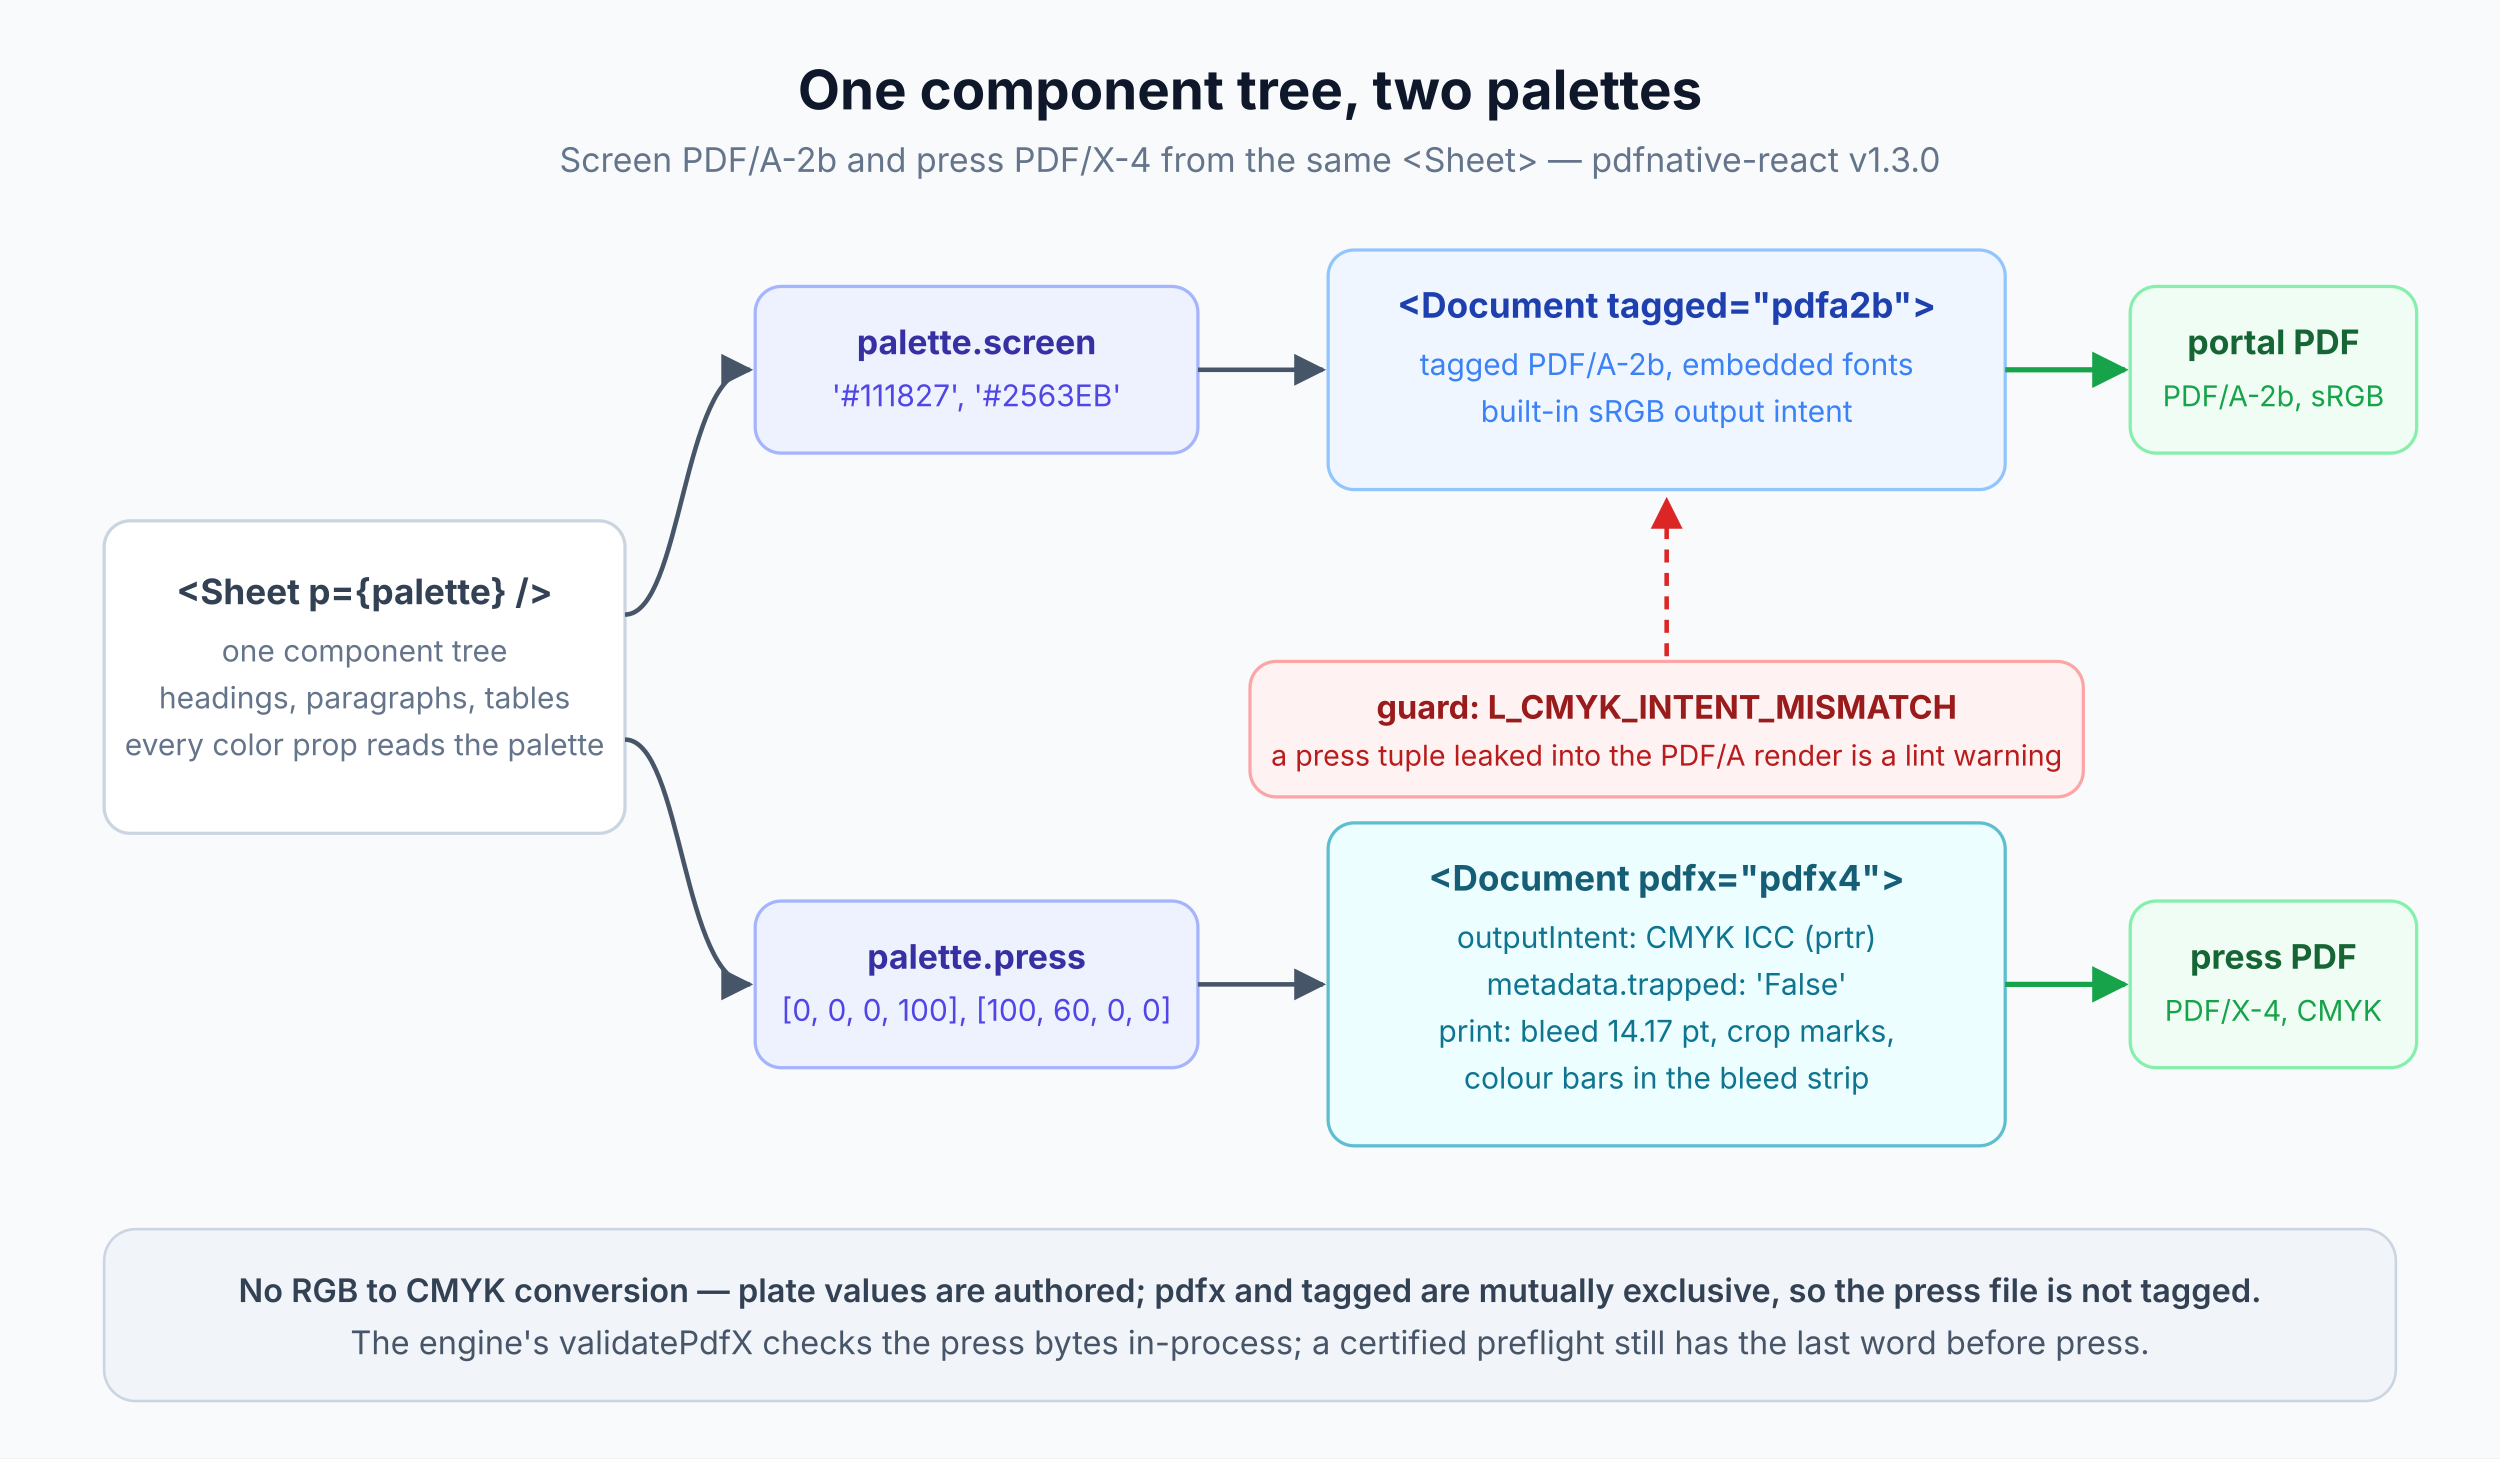
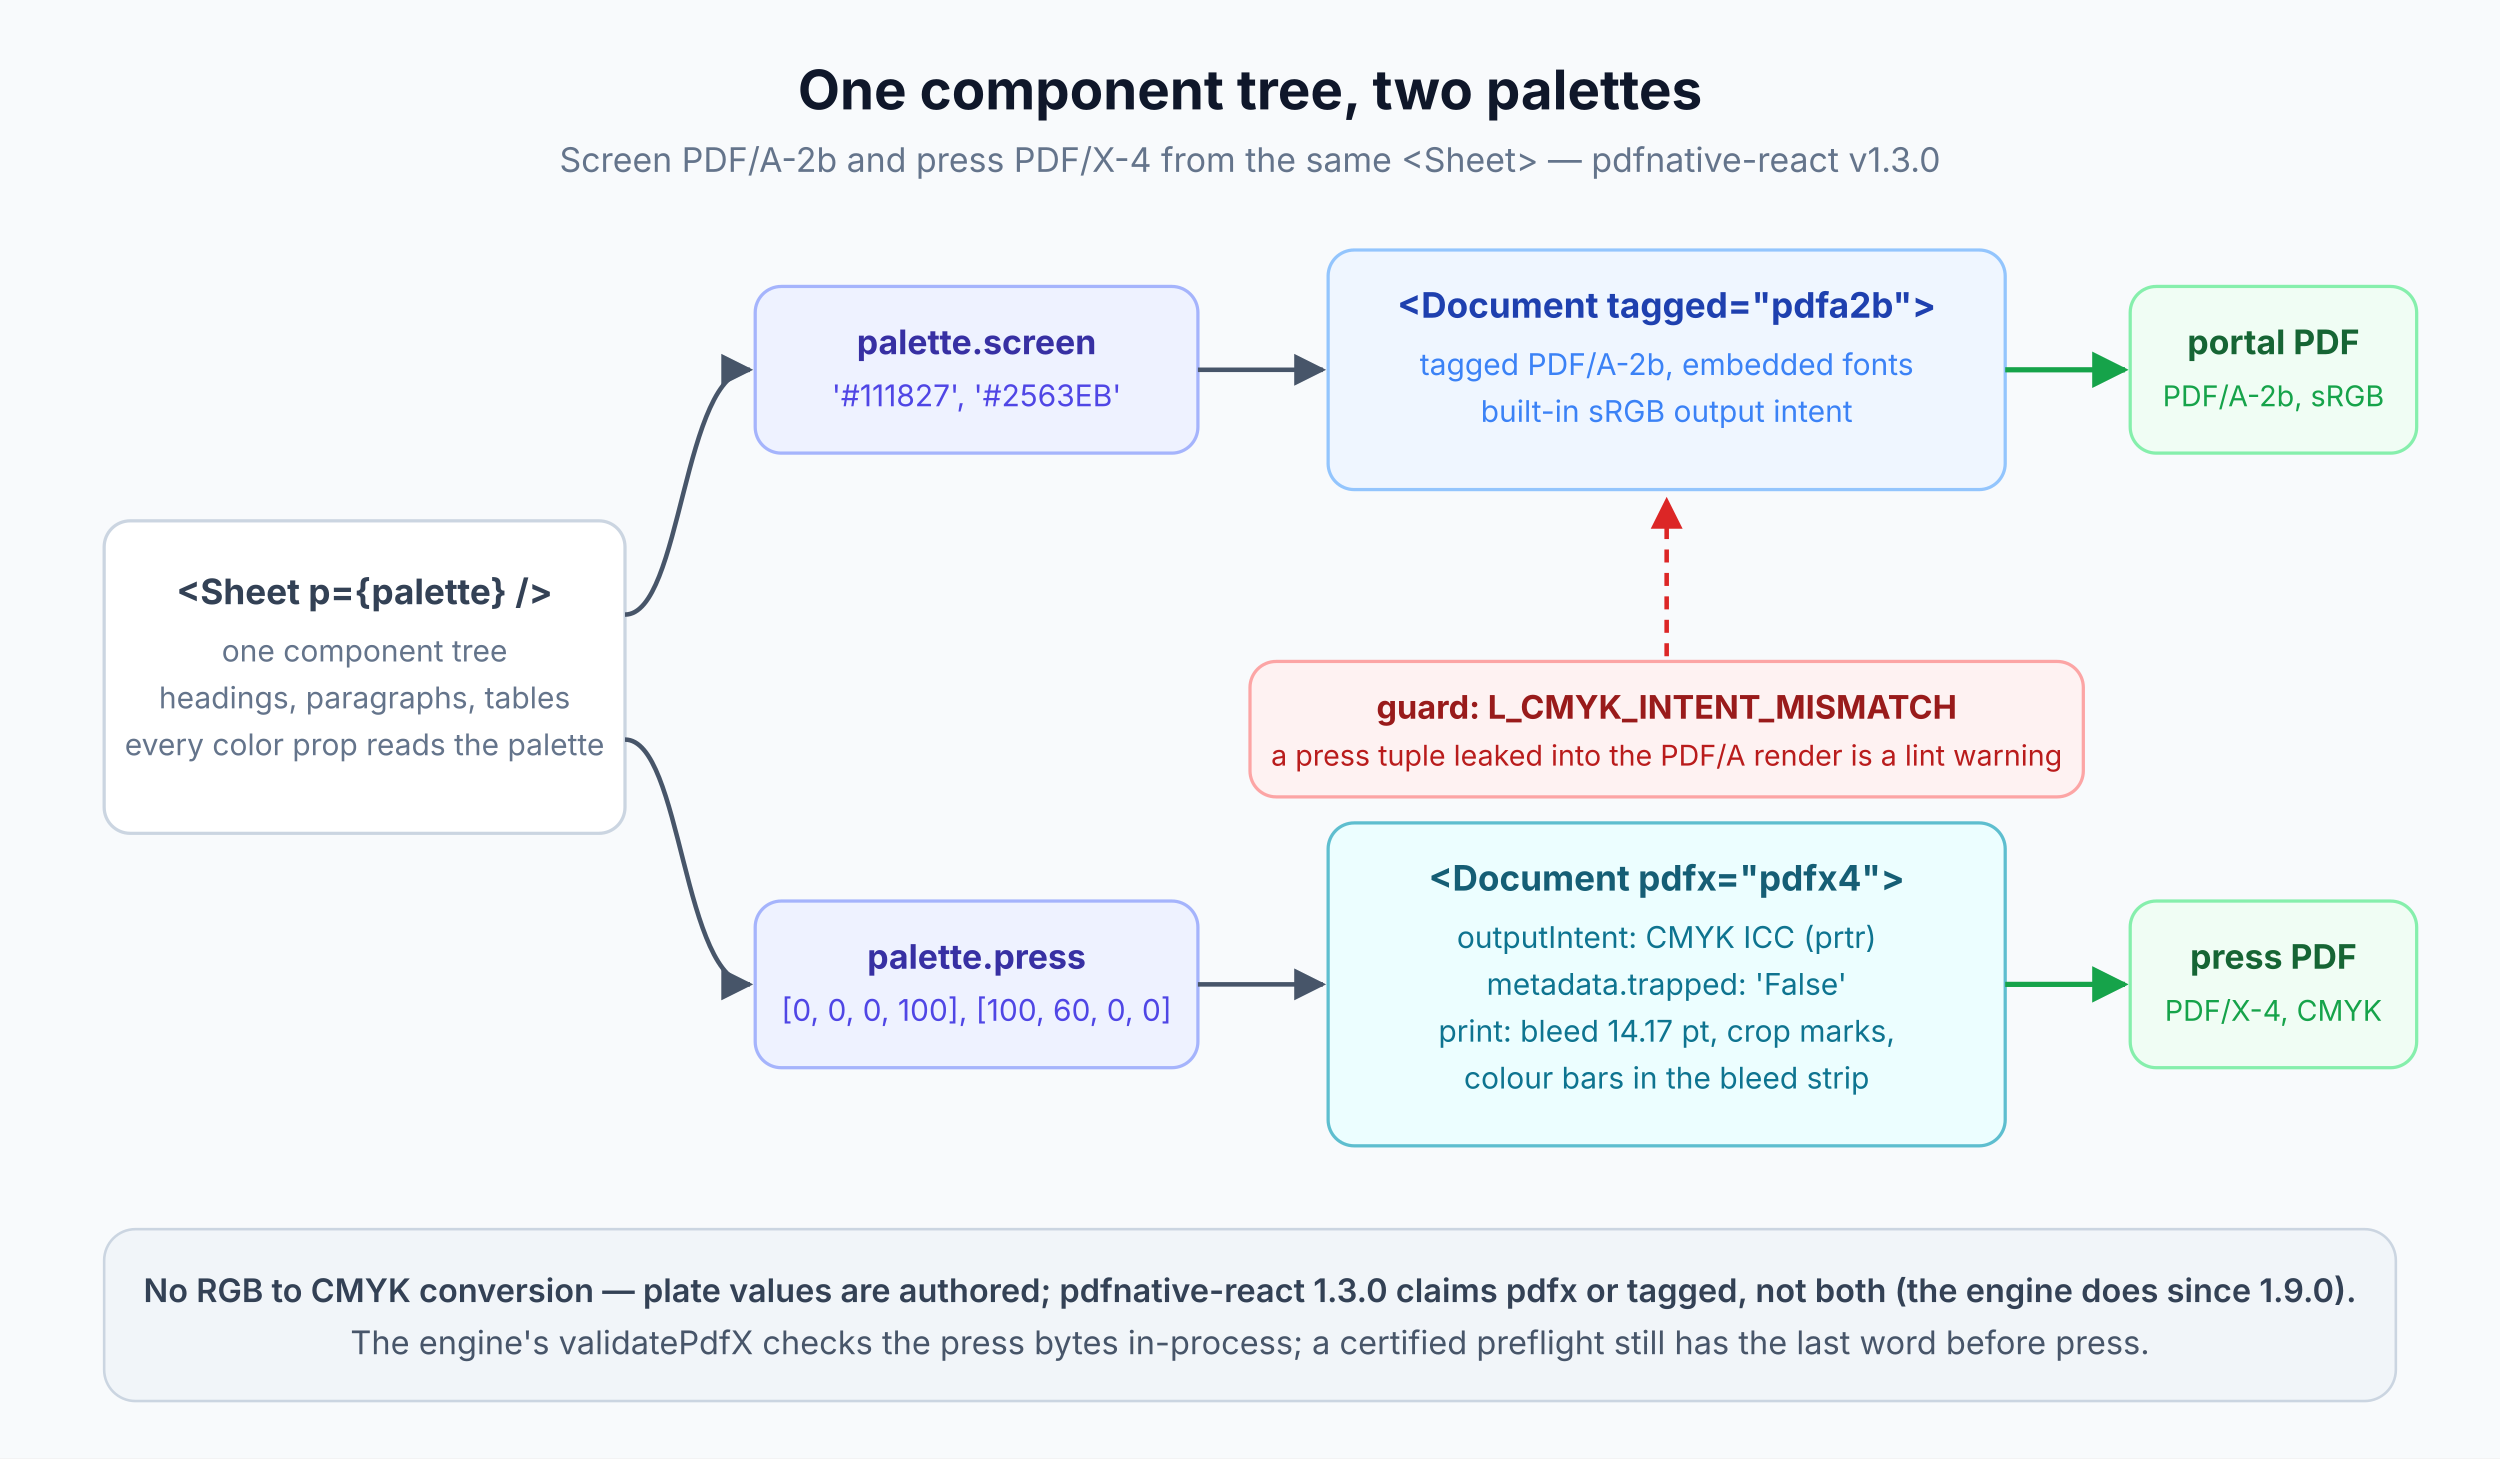
<svg xmlns="http://www.w3.org/2000/svg" viewBox="0 0 960 560" role="img" aria-labelledby="uctp-title uctp-desc" font-family="Inter,-apple-system,BlinkMacSystemFont,'Segoe UI',Roboto,'Helvetica Neue',Arial,sans-serif">
  <defs>
    <marker id="uctp-ah" viewBox="0 0 10 10" refX="9" refY="5" markerWidth="7" markerHeight="7" orient="auto-start-reverse">
      <path d="M0,0 L10,5 L0,10 z" fill="#475569" />
    </marker>
    <marker id="uctp-ah-green" viewBox="0 0 10 10" refX="9" refY="5" markerWidth="7" markerHeight="7" orient="auto-start-reverse">
      <path d="M0,0 L10,5 L0,10 z" fill="#16A34A" />
    </marker>
    <marker id="uctp-ah-red" viewBox="0 0 10 10" refX="9" refY="5" markerWidth="7" markerHeight="7" orient="auto-start-reverse">
      <path d="M0,0 L10,5 L0,10 z" fill="#DC2626" />
    </marker>
  </defs>
  <rect width="960" height="560" fill="#F8FAFC" />
  <text x="480" y="42" text-anchor="middle" font-size="21" font-weight="700" fill="#0F172A">One component tree, two palettes</text>
  <text x="480" y="66" text-anchor="middle" font-size="13" fill="#64748B">Screen PDF/A-2b and press PDF/X-4 from the same &lt;Sheet&gt; — pdfnative-react v1.3.0</text>
  <rect x="40" y="200" width="200" height="120" rx="10" fill="#FFFFFF" stroke="#CBD5E1" stroke-width="1.25" />
  <text x="140" y="232" text-anchor="middle" font-size="13.5" font-weight="700" fill="#334155">&lt;Sheet p={palette} /&gt;</text>
  <text x="140" y="254" text-anchor="middle" font-size="11.5" fill="#64748B">one component tree</text>
  <text x="140" y="272" text-anchor="middle" font-size="11.5" fill="#64748B">headings, paragraphs, tables</text>
  <text x="140" y="290" text-anchor="middle" font-size="11.5" fill="#64748B">every color prop reads the palette</text>
  <rect x="290" y="110" width="170" height="64" rx="10" fill="#EEF2FF" stroke="#A5B4FC" stroke-width="1.25" />
  <text x="375" y="136" text-anchor="middle" font-size="13" font-weight="700" fill="#3730A3">palette.screen</text>
  <text x="375" y="156" text-anchor="middle" font-size="11.5" fill="#4F46E5">'#111827', '#2563EB'</text>
  <rect x="290" y="346" width="170" height="64" rx="10" fill="#EEF2FF" stroke="#A5B4FC" stroke-width="1.25" />
  <text x="375" y="372" text-anchor="middle" font-size="13" font-weight="700" fill="#3730A3">palette.press</text>
  <text x="375" y="392" text-anchor="middle" font-size="11.5" fill="#4F46E5">[0, 0, 0, 100], [100, 60, 0, 0]</text>
  <path d="M240 236 C 262 236, 262 142, 288 142" fill="none" stroke="#475569" stroke-width="1.75" marker-end="url(#uctp-ah)" />
  <path d="M240 284 C 262 284, 262 378, 288 378" fill="none" stroke="#475569" stroke-width="1.75" marker-end="url(#uctp-ah)" />
  <line x1="460" y1="142" x2="508" y2="142" stroke="#475569" stroke-width="1.75" marker-end="url(#uctp-ah)" />
  <line x1="460" y1="378" x2="508" y2="378" stroke="#475569" stroke-width="1.75" marker-end="url(#uctp-ah)" />
  <rect x="510" y="96" width="260" height="92" rx="10" fill="#EFF6FF" stroke="#93C5FD" stroke-width="1.25" />
  <text x="640" y="122" text-anchor="middle" font-size="13.5" font-weight="700" fill="#1E40AF">&lt;Document tagged="pdfa2b"&gt;</text>
  <text x="640" y="144" text-anchor="middle" font-size="11.5" fill="#3B82F6">tagged PDF/A-2b, embedded fonts</text>
  <text x="640" y="162" text-anchor="middle" font-size="11.5" fill="#3B82F6">built-in sRGB output intent</text>
  <rect x="510" y="316" width="260" height="124" rx="10" fill="#ECFEFF" stroke="#5EBECF" stroke-width="1.25" />
  <text x="640" y="342" text-anchor="middle" font-size="13.5" font-weight="700" fill="#155E75">&lt;Document pdfx="pdfx4"&gt;</text>
  <text x="640" y="364" text-anchor="middle" font-size="11.5" fill="#0E7490">outputIntent: CMYK ICC (prtr)</text>
  <text x="640" y="382" text-anchor="middle" font-size="11.5" fill="#0E7490">metadata.trapped: 'False'</text>
  <text x="640" y="400" text-anchor="middle" font-size="11.5" fill="#0E7490">print: bleed 14.17 pt, crop marks,</text>
  <text x="640" y="418" text-anchor="middle" font-size="11.5" fill="#0E7490">colour bars in the bleed strip</text>
  <line x1="770" y1="142" x2="816" y2="142" stroke="#16A34A" stroke-width="2" marker-end="url(#uctp-ah-green)" />
  <line x1="770" y1="378" x2="816" y2="378" stroke="#16A34A" stroke-width="2" marker-end="url(#uctp-ah-green)" />
  <rect x="818" y="110" width="110" height="64" rx="10" fill="#F0FDF4" stroke="#86EFAC" stroke-width="1.25" />
  <text x="873" y="136" text-anchor="middle" font-size="13" font-weight="700" fill="#166534">portal PDF</text>
  <text x="873" y="156" text-anchor="middle" font-size="11" fill="#16A34A">PDF/A-2b, sRGB</text>
  <rect x="818" y="346" width="110" height="64" rx="10" fill="#F0FDF4" stroke="#86EFAC" stroke-width="1.25" />
  <text x="873" y="372" text-anchor="middle" font-size="13" font-weight="700" fill="#166534">press PDF</text>
  <text x="873" y="392" text-anchor="middle" font-size="11" fill="#16A34A">PDF/X-4, CMYK</text>
  <line x1="640" y1="252" x2="640" y2="192" stroke="#DC2626" stroke-width="1.75" stroke-dasharray="5 4" marker-end="url(#uctp-ah-red)" />
  <rect x="480" y="254" width="320" height="52" rx="10" fill="#FEF2F2" stroke="#FCA5A5" stroke-width="1.25" />
  <text x="640" y="276" text-anchor="middle" font-size="12.5" font-weight="700" fill="#991B1B">guard: L_CMYK_INTENT_MISMATCH</text>
  <text x="640" y="294" text-anchor="middle" font-size="11" fill="#B91C1C">a press tuple leaked into the PDF/A render is a lint warning</text>
  <rect x="40" y="472" width="880" height="66" rx="12" fill="#F1F5F9" stroke="#CBD5E1" stroke-width="1" />
-   <text x="480" y="500" text-anchor="middle" font-size="12.5" font-weight="600" fill="#334155">No RGB to CMYK conversion — plate values are authored; pdfx and tagged are mutually exclusive, so the press file is not tagged.</text>
+   <text x="480" y="500" text-anchor="middle" font-size="12.5" font-weight="600" fill="#334155">No RGB to CMYK conversion — plate values are authored; pdfnative-react 1.3.0 claims pdfx or tagged, not both (the engine does since 1.9.0).</text>
  <text x="480" y="520" text-anchor="middle" font-size="12.5" fill="#475569">The engine's validatePdfX checks the press bytes in-process; a certified preflight still has the last word before press.</text>
</svg>
